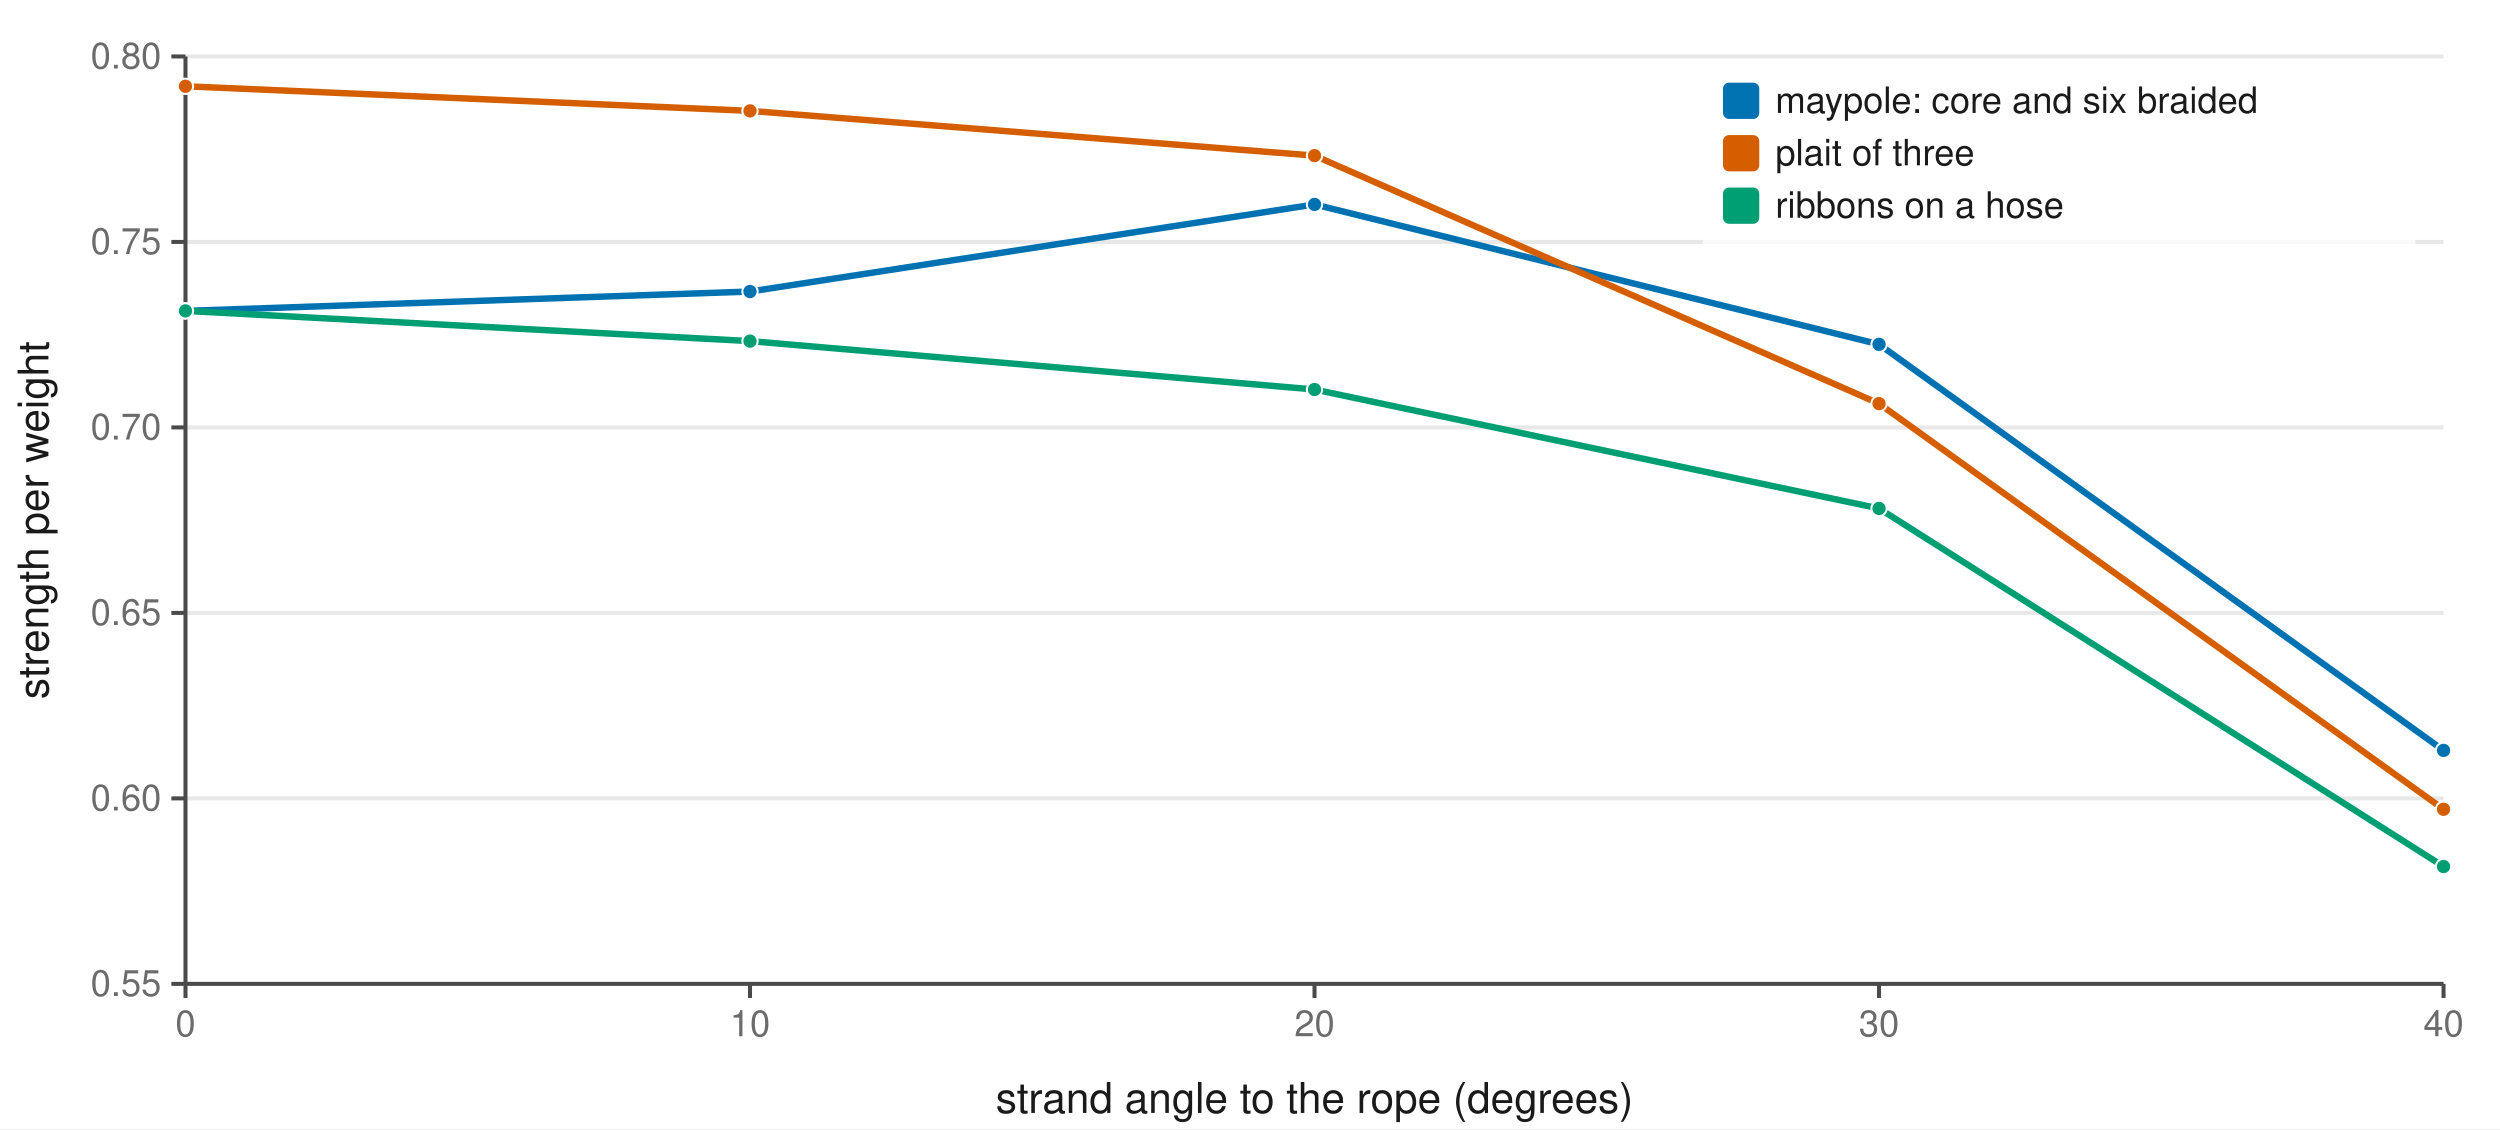
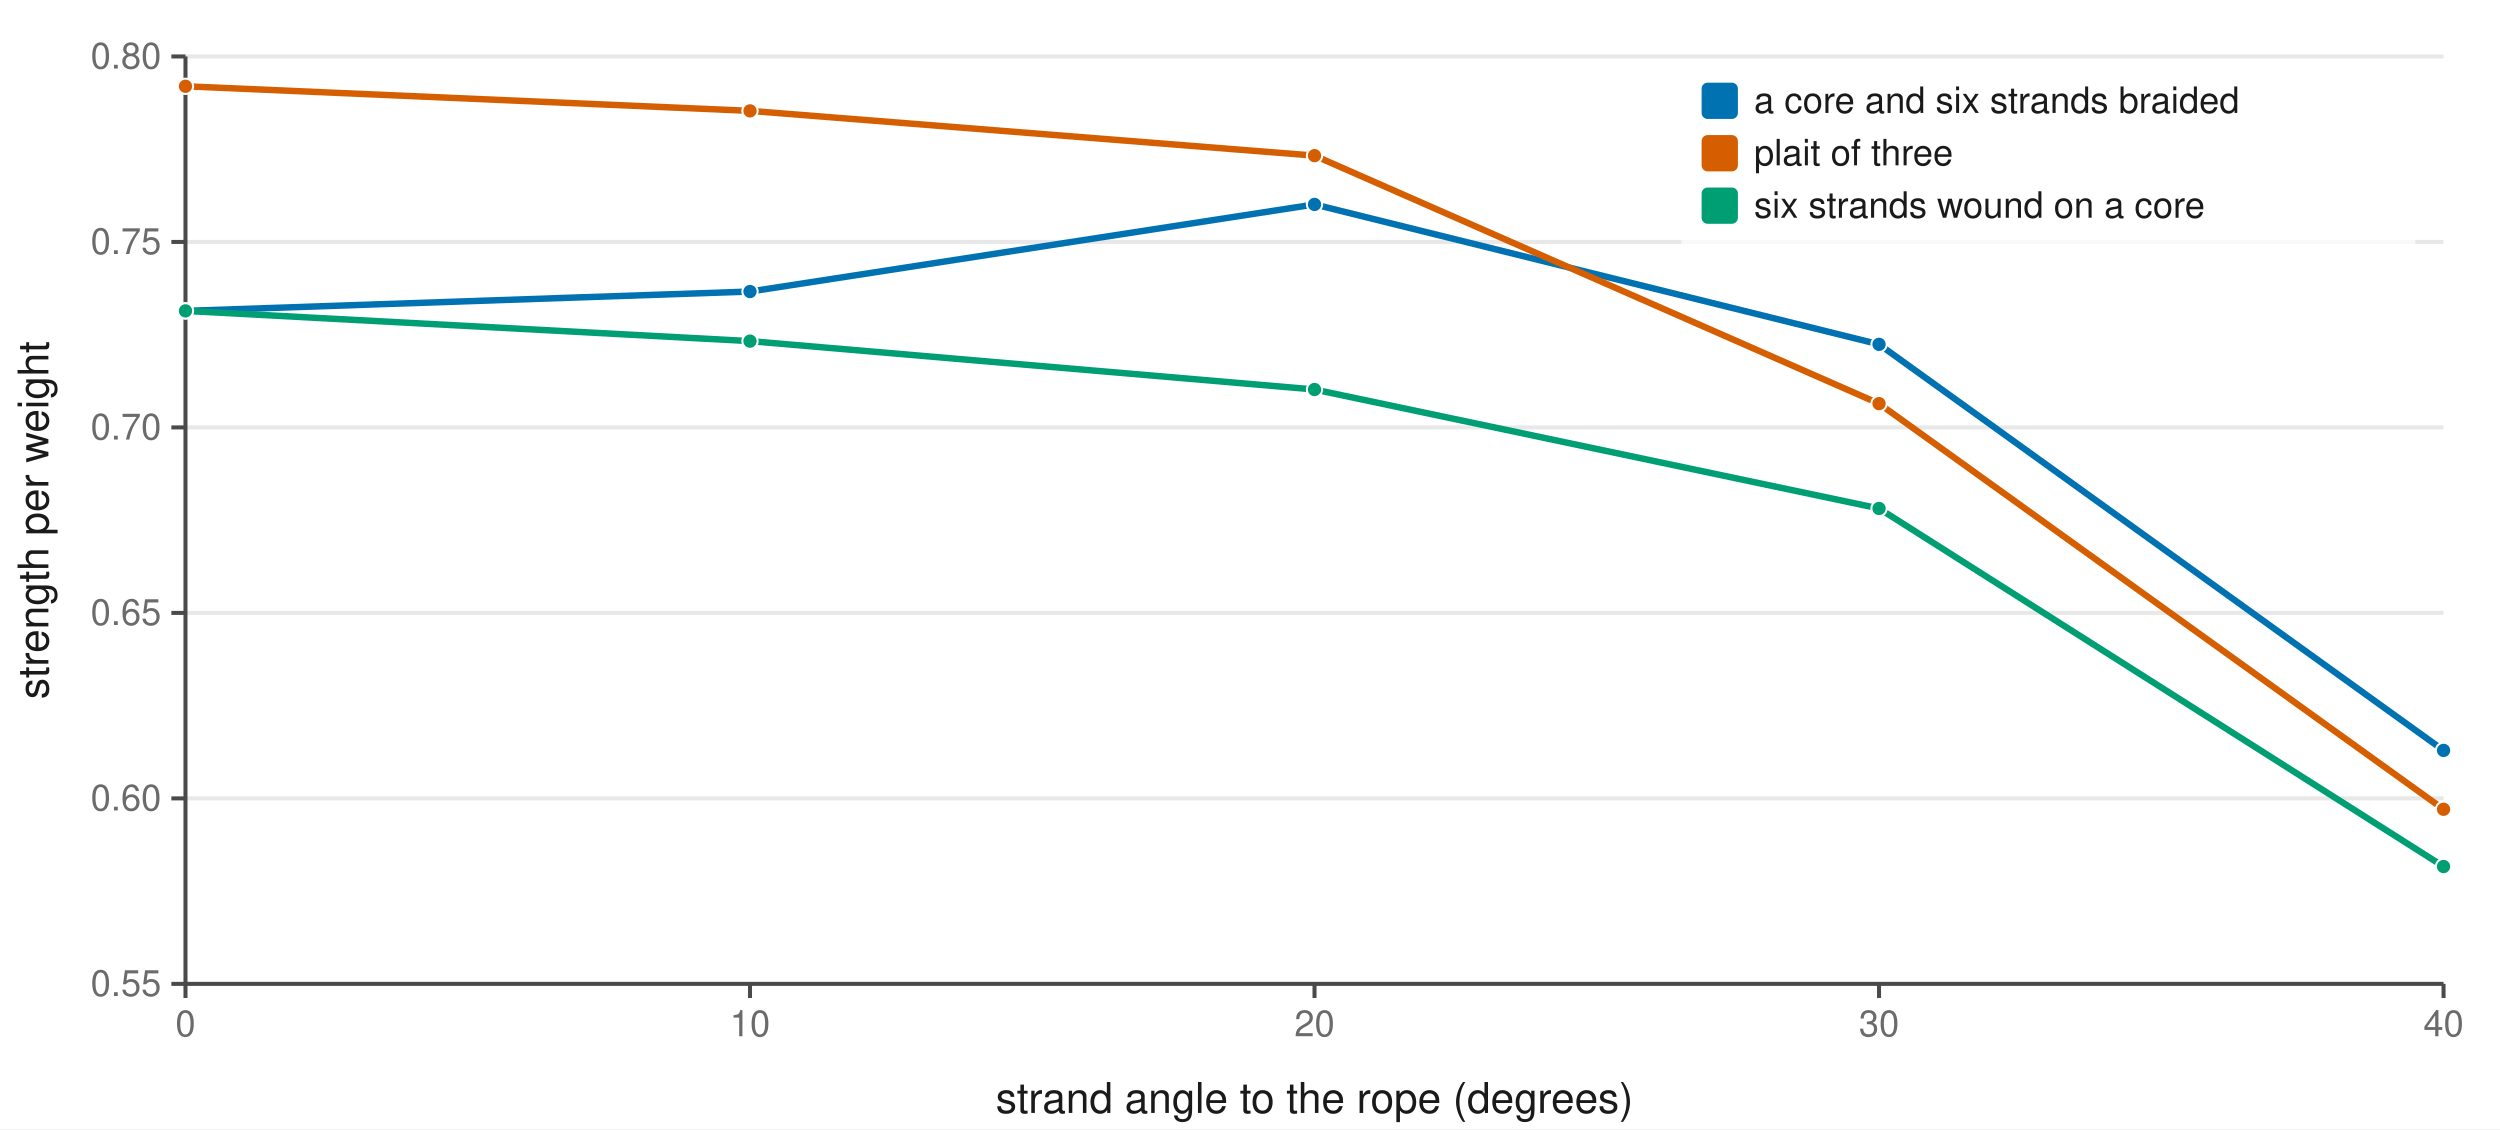
<svg xmlns="http://www.w3.org/2000/svg" viewBox="0 0 620 280" preserveAspectRatio="xMidYMid meet" role="img" aria-label="time series" style="width:100%;height:auto;display:block;font-family:'Helvetica Neue', Helvetica, Arial, sans-serif">
  <rect width="620" height="280" fill="#ffffff" />
  <line x1="46.0" y1="244.0" x2="606.0" y2="244.0" stroke="#e8e8e8" stroke-width="1" />
  <line x1="46.0" y1="198.0" x2="606.0" y2="198.0" stroke="#e8e8e8" stroke-width="1" />
  <line x1="46.0" y1="152.0" x2="606.0" y2="152.0" stroke="#e8e8e8" stroke-width="1" />
  <line x1="46.0" y1="106.0" x2="606.0" y2="106.0" stroke="#e8e8e8" stroke-width="1" />
  <line x1="46.0" y1="60.0" x2="606.0" y2="60.0" stroke="#e8e8e8" stroke-width="1" />
  <line x1="46.0" y1="14.0" x2="606.0" y2="14.0" stroke="#e8e8e8" stroke-width="1" />
  <line x1="46.0" y1="14.0" x2="46.0" y2="244.0" stroke="#4a4a4a" stroke-width="1" />
  <line x1="46.0" y1="244.0" x2="606.0" y2="244.0" stroke="#4a4a4a" stroke-width="1" />
  <line x1="46.0" y1="244.0" x2="46.0" y2="247.5" stroke="#4a4a4a" stroke-width="1" />
  <text x="46.0" y="257.0" font-family="'Helvetica Neue', Helvetica, Arial, sans-serif" font-size="9" fill="#6b6b6b" text-anchor="middle">0</text>
  <line x1="186.0" y1="244.0" x2="186.0" y2="247.5" stroke="#4a4a4a" stroke-width="1" />
  <text x="186.0" y="257.0" font-family="'Helvetica Neue', Helvetica, Arial, sans-serif" font-size="9" fill="#6b6b6b" text-anchor="middle">10</text>
  <line x1="326.0" y1="244.0" x2="326.0" y2="247.5" stroke="#4a4a4a" stroke-width="1" />
  <text x="326.0" y="257.0" font-family="'Helvetica Neue', Helvetica, Arial, sans-serif" font-size="9" fill="#6b6b6b" text-anchor="middle">20</text>
  <line x1="466.0" y1="244.0" x2="466.0" y2="247.5" stroke="#4a4a4a" stroke-width="1" />
  <text x="466.0" y="257.0" font-family="'Helvetica Neue', Helvetica, Arial, sans-serif" font-size="9" fill="#6b6b6b" text-anchor="middle">30</text>
  <line x1="606.0" y1="244.0" x2="606.0" y2="247.5" stroke="#4a4a4a" stroke-width="1" />
  <text x="606.0" y="257.0" font-family="'Helvetica Neue', Helvetica, Arial, sans-serif" font-size="9" fill="#6b6b6b" text-anchor="middle">40</text>
  <line x1="42.5" y1="244.0" x2="46.0" y2="244.0" stroke="#4a4a4a" stroke-width="1" />
  <text x="40.0" y="247.0" font-family="'Helvetica Neue', Helvetica, Arial, sans-serif" font-size="9" fill="#6b6b6b" text-anchor="end">0.55</text>
  <line x1="42.5" y1="198.0" x2="46.0" y2="198.0" stroke="#4a4a4a" stroke-width="1" />
  <text x="40.0" y="201.0" font-family="'Helvetica Neue', Helvetica, Arial, sans-serif" font-size="9" fill="#6b6b6b" text-anchor="end">0.60</text>
  <line x1="42.5" y1="152.0" x2="46.0" y2="152.0" stroke="#4a4a4a" stroke-width="1" />
  <text x="40.0" y="155.0" font-family="'Helvetica Neue', Helvetica, Arial, sans-serif" font-size="9" fill="#6b6b6b" text-anchor="end">0.65</text>
  <line x1="42.5" y1="106.0" x2="46.0" y2="106.0" stroke="#4a4a4a" stroke-width="1" />
  <text x="40.0" y="109.0" font-family="'Helvetica Neue', Helvetica, Arial, sans-serif" font-size="9" fill="#6b6b6b" text-anchor="end">0.70</text>
  <line x1="42.5" y1="60.0" x2="46.0" y2="60.0" stroke="#4a4a4a" stroke-width="1" />
  <text x="40.0" y="63.0" font-family="'Helvetica Neue', Helvetica, Arial, sans-serif" font-size="9" fill="#6b6b6b" text-anchor="end">0.75</text>
  <line x1="42.5" y1="14.0" x2="46.0" y2="14.0" stroke="#4a4a4a" stroke-width="1" />
  <text x="40.0" y="17.0" font-family="'Helvetica Neue', Helvetica, Arial, sans-serif" font-size="9" fill="#6b6b6b" text-anchor="end">0.80</text>
  <text x="326.0" y="276.0" font-family="'Helvetica Neue', Helvetica, Arial, sans-serif" font-size="10.5" fill="#1a1a1a" text-anchor="middle">strand angle to the rope (degrees)</text>
  <text x="12" y="129.0" font-family="'Helvetica Neue', Helvetica, Arial, sans-serif" font-size="10.5" fill="#1a1a1a" text-anchor="middle" transform="rotate(-90 12 129.0)">strength per weight</text>
  <polyline points="46.0,77.1 186.0,72.3 326.0,50.7 466.0,85.4 606.0,186.1" fill="none" stroke="#0072B2" stroke-width="1.6" />
  <circle cx="46.0" cy="77.1" r="1.9" fill="#0072B2" stroke="#fff" stroke-width="0.5" />
  <circle cx="186.0" cy="72.3" r="1.9" fill="#0072B2" stroke="#fff" stroke-width="0.5" />
  <circle cx="326.0" cy="50.7" r="1.9" fill="#0072B2" stroke="#fff" stroke-width="0.5" />
  <circle cx="466.0" cy="85.4" r="1.9" fill="#0072B2" stroke="#fff" stroke-width="0.5" />
  <circle cx="606.0" cy="186.1" r="1.9" fill="#0072B2" stroke="#fff" stroke-width="0.5" />
  <polyline points="46.0,21.4 186.0,27.5 326.0,38.6 466.0,100.1 606.0,200.7" fill="none" stroke="#D55E00" stroke-width="1.6" />
  <circle cx="46.0" cy="21.4" r="1.9" fill="#D55E00" stroke="#fff" stroke-width="0.5" />
  <circle cx="186.0" cy="27.5" r="1.9" fill="#D55E00" stroke="#fff" stroke-width="0.5" />
  <circle cx="326.0" cy="38.6" r="1.9" fill="#D55E00" stroke="#fff" stroke-width="0.5" />
  <circle cx="466.0" cy="100.1" r="1.9" fill="#D55E00" stroke="#fff" stroke-width="0.5" />
  <circle cx="606.0" cy="200.7" r="1.9" fill="#D55E00" stroke="#fff" stroke-width="0.5" />
  <polyline points="46.0,77.1 186.0,84.6 326.0,96.6 466.0,126.1 606.0,214.9" fill="none" stroke="#009E73" stroke-width="1.6" />
  <circle cx="46.0" cy="77.1" r="1.9" fill="#009E73" stroke="#fff" stroke-width="0.5" />
  <circle cx="186.0" cy="84.6" r="1.9" fill="#009E73" stroke="#fff" stroke-width="0.5" />
  <circle cx="326.0" cy="96.6" r="1.9" fill="#009E73" stroke="#fff" stroke-width="0.5" />
  <circle cx="466.0" cy="126.1" r="1.9" fill="#009E73" stroke="#fff" stroke-width="0.5" />
  <circle cx="606.0" cy="214.9" r="1.9" fill="#009E73" stroke="#fff" stroke-width="0.5" />
-   <rect x="422.3" y="21.0" width="176.7" height="45" rx="3" fill="#ffffff" fill-opacity="0.74" />
-   <rect x="427.3" y="20.5" width="9" height="9" rx="1.5" fill="#0072B2" />
-   <text x="440.3" y="28.0" font-family="'Helvetica Neue', Helvetica, Arial, sans-serif" font-size="9" fill="#1a1a1a" text-anchor="start">maypole: core and six braided</text>
-   <rect x="427.3" y="33.5" width="9" height="9" rx="1.5" fill="#D55E00" />
-   <text x="440.3" y="41.0" font-family="'Helvetica Neue', Helvetica, Arial, sans-serif" font-size="9" fill="#1a1a1a" text-anchor="start">plait of three</text>
-   <rect x="427.3" y="46.5" width="9" height="9" rx="1.5" fill="#009E73" />
-   <text x="440.3" y="54.0" font-family="'Helvetica Neue', Helvetica, Arial, sans-serif" font-size="9" fill="#1a1a1a" text-anchor="start">ribbons on a hose</text>
+   <rect x="417.0" y="21.0" width="182.0" height="45" rx="3" fill="#ffffff" fill-opacity="0.74" />
+   <rect x="422.0" y="20.5" width="9" height="9" rx="1.5" fill="#0072B2" />
+   <text x="435.0" y="28.0" font-family="'Helvetica Neue', Helvetica, Arial, sans-serif" font-size="9" fill="#1a1a1a" text-anchor="start">a core and six strands braided</text>
+   <rect x="422.0" y="33.5" width="9" height="9" rx="1.5" fill="#D55E00" />
+   <text x="435.0" y="41.0" font-family="'Helvetica Neue', Helvetica, Arial, sans-serif" font-size="9" fill="#1a1a1a" text-anchor="start">plait of three</text>
+   <rect x="422.0" y="46.5" width="9" height="9" rx="1.5" fill="#009E73" />
+   <text x="435.0" y="54.0" font-family="'Helvetica Neue', Helvetica, Arial, sans-serif" font-size="9" fill="#1a1a1a" text-anchor="start">six strands wound on a core</text>
</svg>
